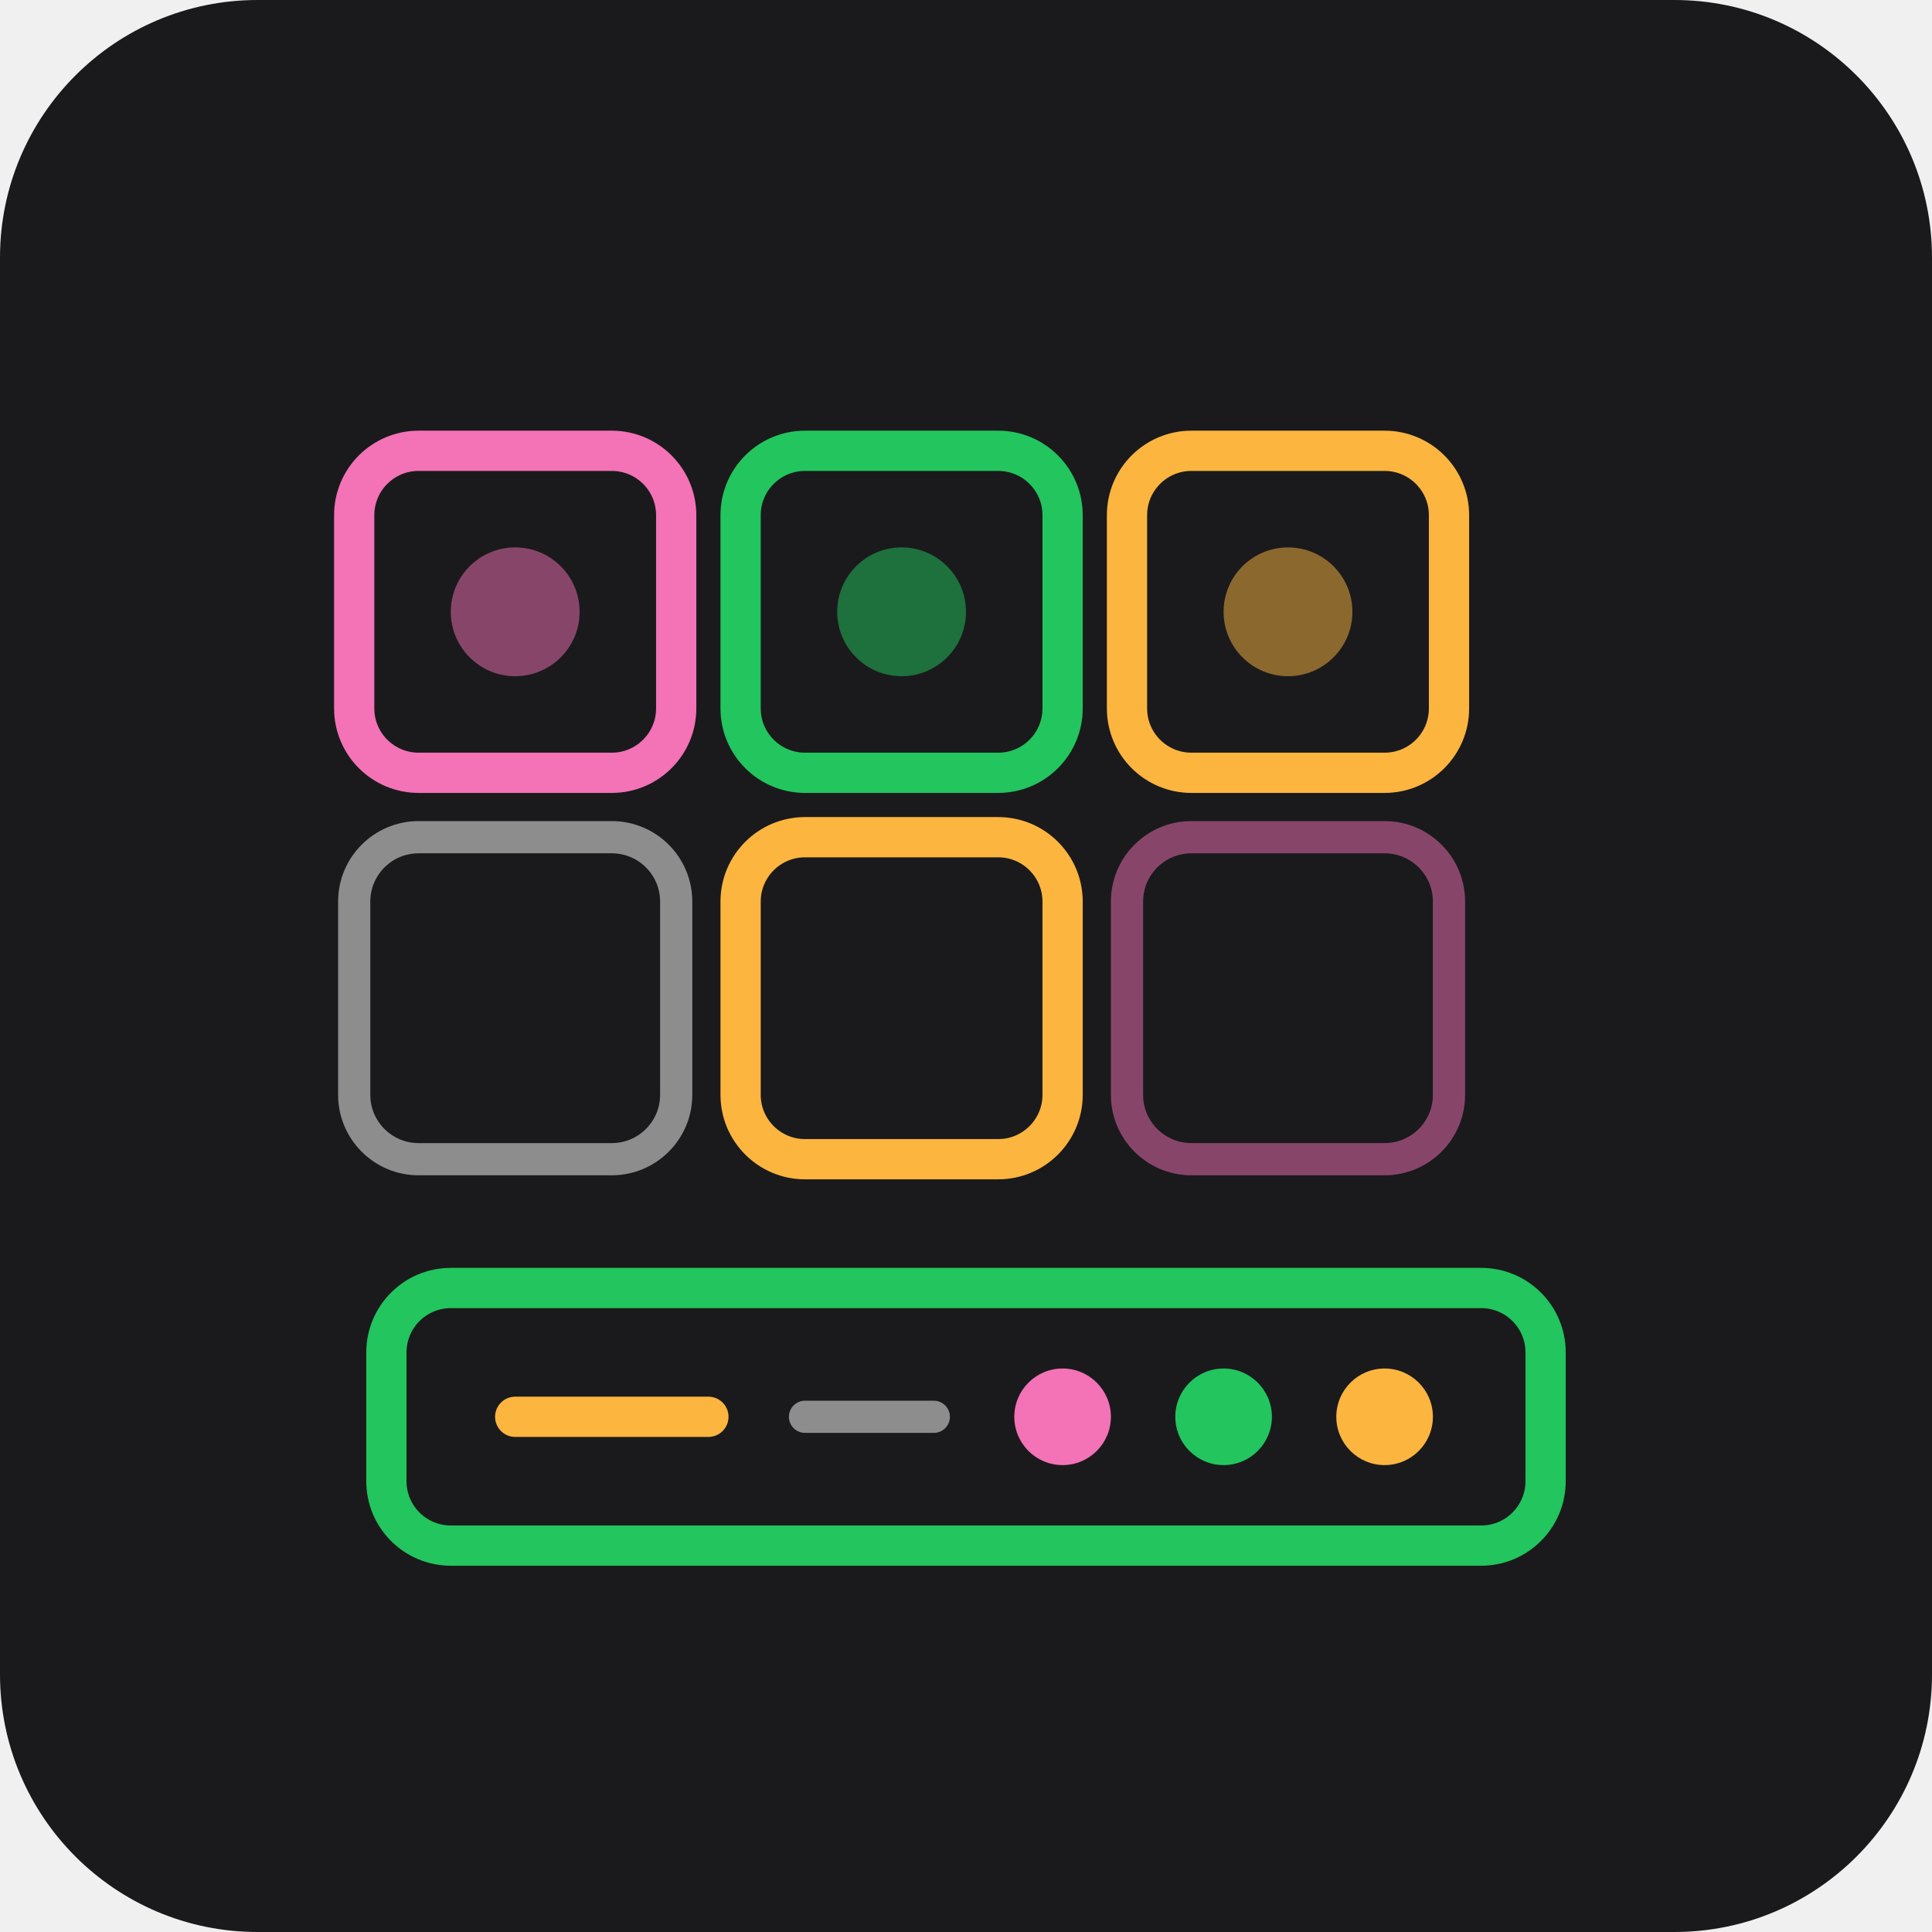
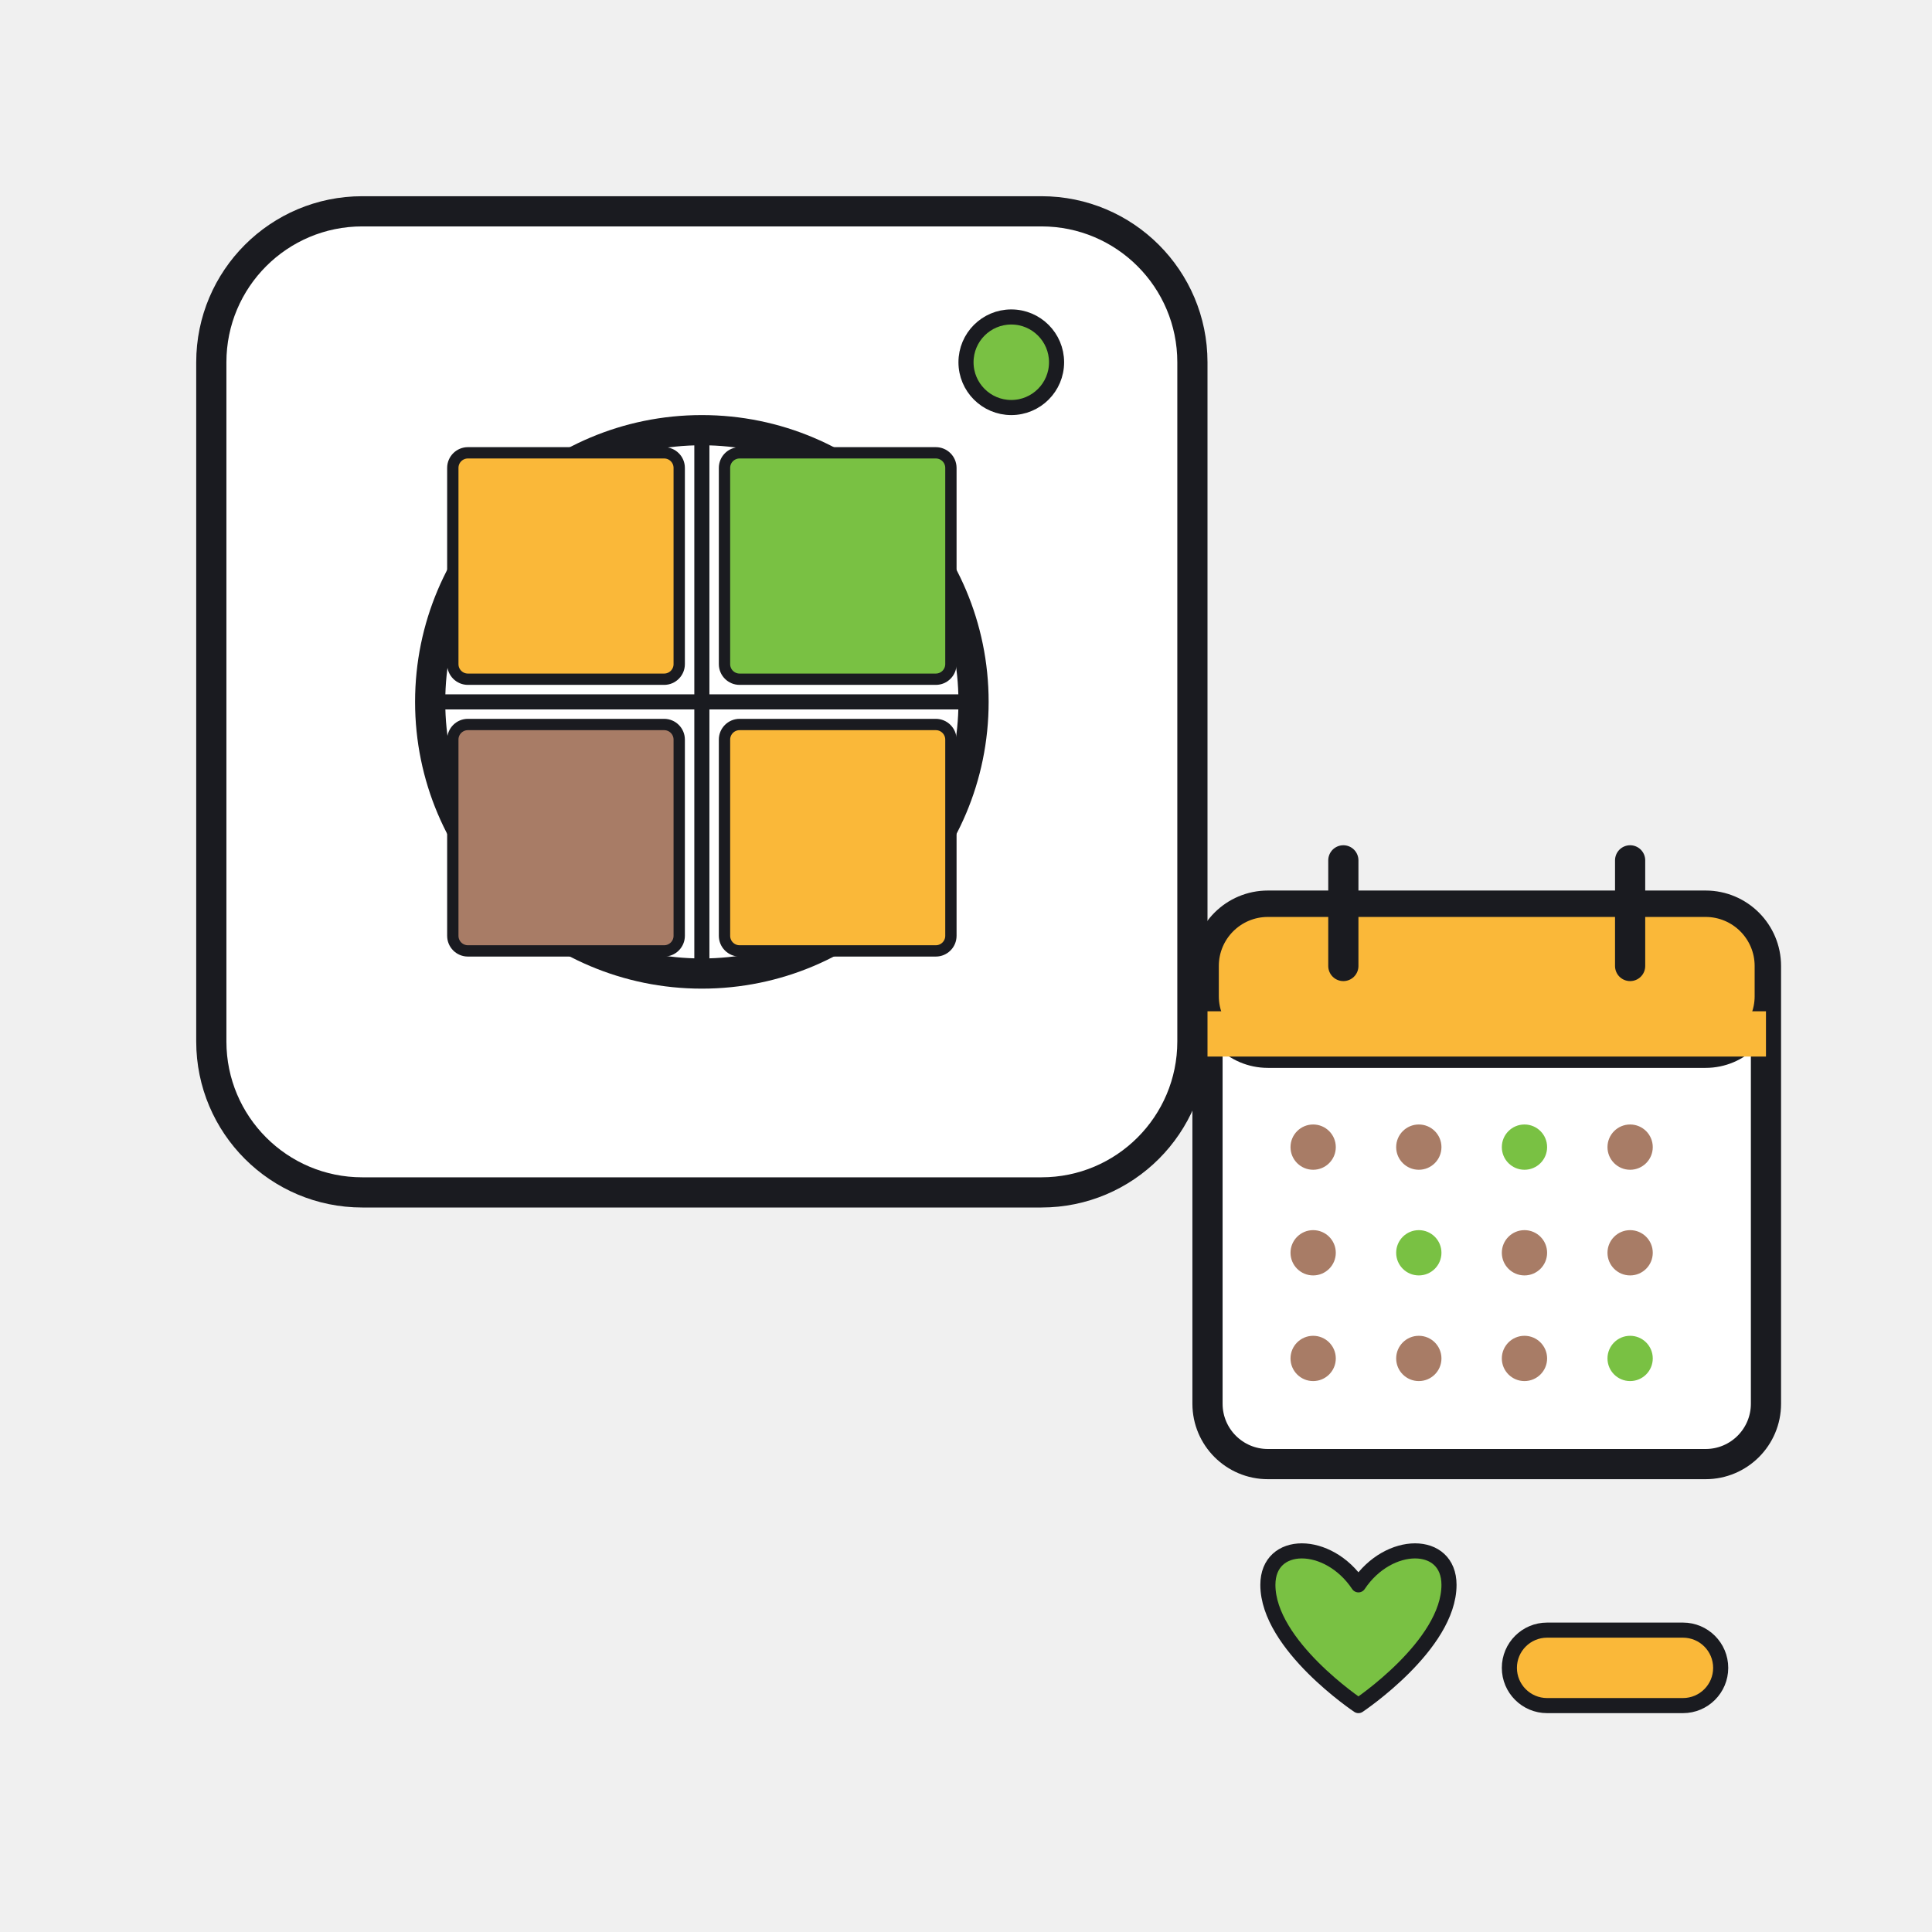
- <svg xmlns="http://www.w3.org/2000/svg" viewBox="0 0 120 120">
-   <rect width="120" height="120" rx="16" fill="#1a1a1c" />
-   <rect x="22" y="28" width="20" height="20" rx="4" fill="#1a1a1c" stroke="#f472b6" stroke-width="2.5" stroke-linecap="round" />
-   <rect x="46" y="28" width="20" height="20" rx="4" fill="#1a1a1c" stroke="#22c55e" stroke-width="2.5" stroke-linecap="round" />
-   <rect x="70" y="28" width="20" height="20" rx="4" fill="#1a1a1c" stroke="#FCB53F" stroke-width="2.5" stroke-linecap="round" />
-   <rect x="22" y="52" width="20" height="20" rx="4" fill="#1a1a1c" stroke="#ffffff" stroke-width="2" stroke-linecap="round" opacity="0.5" />
-   <rect x="46" y="52" width="20" height="20" rx="4" fill="#1a1a1c" stroke="#FCB53F" stroke-width="2.5" stroke-linecap="round" />
-   <rect x="70" y="52" width="20" height="20" rx="4" fill="#1a1a1c" stroke="#f472b6" stroke-width="2" stroke-linecap="round" opacity="0.5" />
-   <circle cx="32" cy="38" r="4" fill="#f472b6" opacity="0.5" />
-   <circle cx="56" cy="38" r="4" fill="#22c55e" opacity="0.5" />
-   <circle cx="80" cy="38" r="4" fill="#FCB53F" opacity="0.5" />
-   <rect x="24" y="80" width="72" height="16" rx="4" fill="#1a1a1c" stroke="#22c55e" stroke-width="2.5" stroke-linecap="round" />
-   <line x1="32" y1="88" x2="44" y2="88" stroke="#FCB53F" stroke-width="2.5" stroke-linecap="round" />
-   <line x1="50" y1="88" x2="58" y2="88" stroke="#ffffff" stroke-width="2" stroke-linecap="round" opacity="0.5" />
-   <circle cx="66" cy="88" r="3" fill="#f472b6" />
-   <circle cx="76" cy="88" r="3" fill="#22c55e" />
-   <circle cx="86" cy="88" r="3" fill="#FCB53F" />
+ <svg xmlns="http://www.w3.org/2000/svg" viewBox="0 0 512 512" stroke-linecap="round" stroke-linejoin="round">
+   <rect x="56" y="56" width="260" height="260" rx="40" fill="#FFFFFF" stroke="#1A1B20" stroke-width="8" />
+   <circle cx="186" cy="186" r="72" fill="none" stroke="#1A1B20" stroke-width="8" />
+   <line x1="186" y1="114" x2="186" y2="258" stroke="#1A1B20" stroke-width="4" />
+   <line x1="114" y1="186" x2="258" y2="186" stroke="#1A1B20" stroke-width="4" />
+   <rect x="120" y="120" width="60" height="60" rx="4" fill="#FAB839" stroke="#1A1B20" stroke-width="3" />
+   <rect x="192" y="120" width="60" height="60" rx="4" fill="#79C143" stroke="#1A1B20" stroke-width="3" />
+   <rect x="120" y="192" width="60" height="60" rx="4" fill="#A87C66" stroke="#1A1B20" stroke-width="3" />
+   <rect x="192" y="192" width="60" height="60" rx="4" fill="#FAB839" stroke="#1A1B20" stroke-width="3" />
+   <circle cx="268" cy="96" r="12" fill="#79C143" stroke="#1A1B20" stroke-width="4" />
+   <rect x="320" y="240" width="148" height="148" rx="16" fill="#FFFFFF" stroke="#1A1B20" stroke-width="8" />
+   <rect x="320" y="240" width="148" height="40" rx="16" fill="#FAB839" stroke="#1A1B20" stroke-width="6" />
+   <rect x="320" y="268" width="148" height="12" rx="0" fill="#FAB839" stroke="none" />
+   <line x1="356" y1="228" x2="356" y2="256" stroke="#1A1B20" stroke-width="8" />
+   <line x1="432" y1="228" x2="432" y2="256" stroke="#1A1B20" stroke-width="8" />
+   <circle cx="348" cy="304" r="6" fill="#A87C66" stroke="none" />
+   <circle cx="376" cy="304" r="6" fill="#A87C66" stroke="none" />
+   <circle cx="404" cy="304" r="6" fill="#79C143" stroke="none" />
+   <circle cx="432" cy="304" r="6" fill="#A87C66" stroke="none" />
+   <circle cx="348" cy="332" r="6" fill="#A87C66" stroke="none" />
+   <circle cx="376" cy="332" r="6" fill="#79C143" stroke="none" />
+   <circle cx="404" cy="332" r="6" fill="#A87C66" stroke="none" />
+   <circle cx="432" cy="332" r="6" fill="#A87C66" stroke="none" />
+   <circle cx="348" cy="360" r="6" fill="#A87C66" stroke="none" />
+   <circle cx="376" cy="360" r="6" fill="#A87C66" stroke="none" />
+   <circle cx="404" cy="360" r="6" fill="#A87C66" stroke="none" />
+   <circle cx="432" cy="360" r="6" fill="#79C143" stroke="none" />
+   <path d="M360 420 C352 408 336 408 336 420 C336 436 360 452 360 452 C360 452 384 436 384 420 C384 408 368 408 360 420 Z" fill="#79C143" stroke="#1A1B20" stroke-width="4" />
+   <rect x="400" y="432" width="56" height="20" rx="10" fill="#FAB839" stroke="#1A1B20" stroke-width="4" />
</svg>
